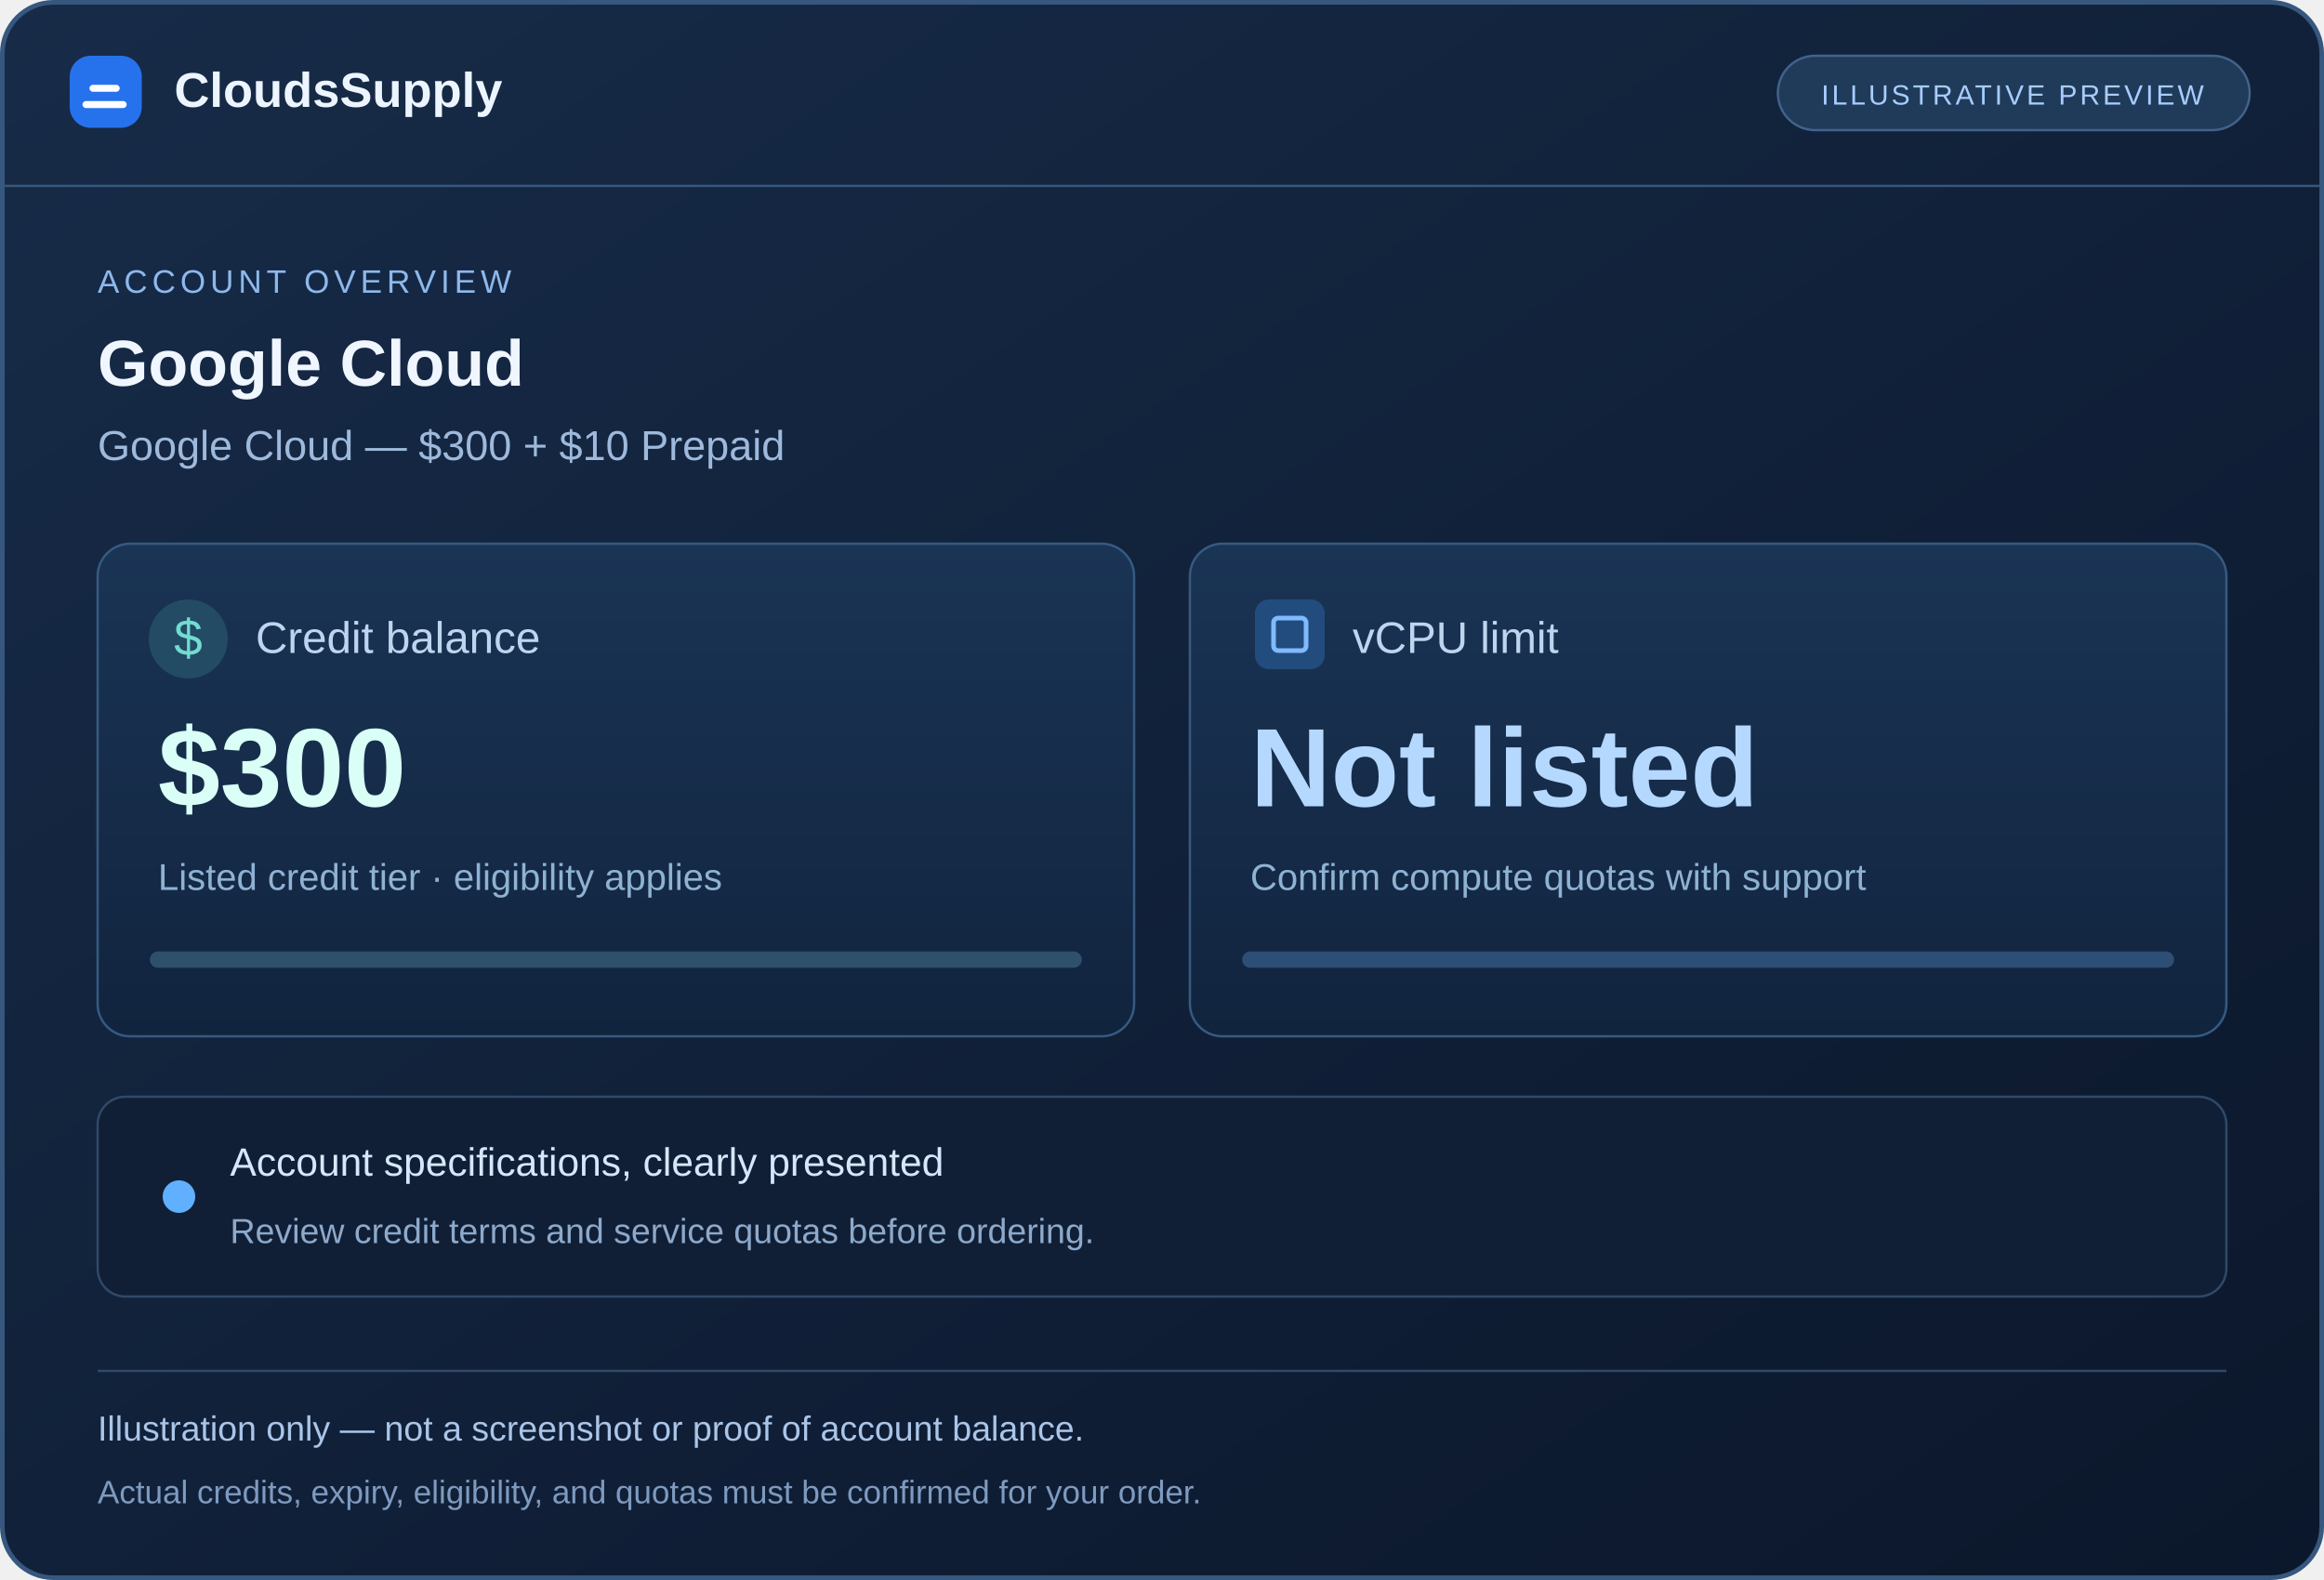
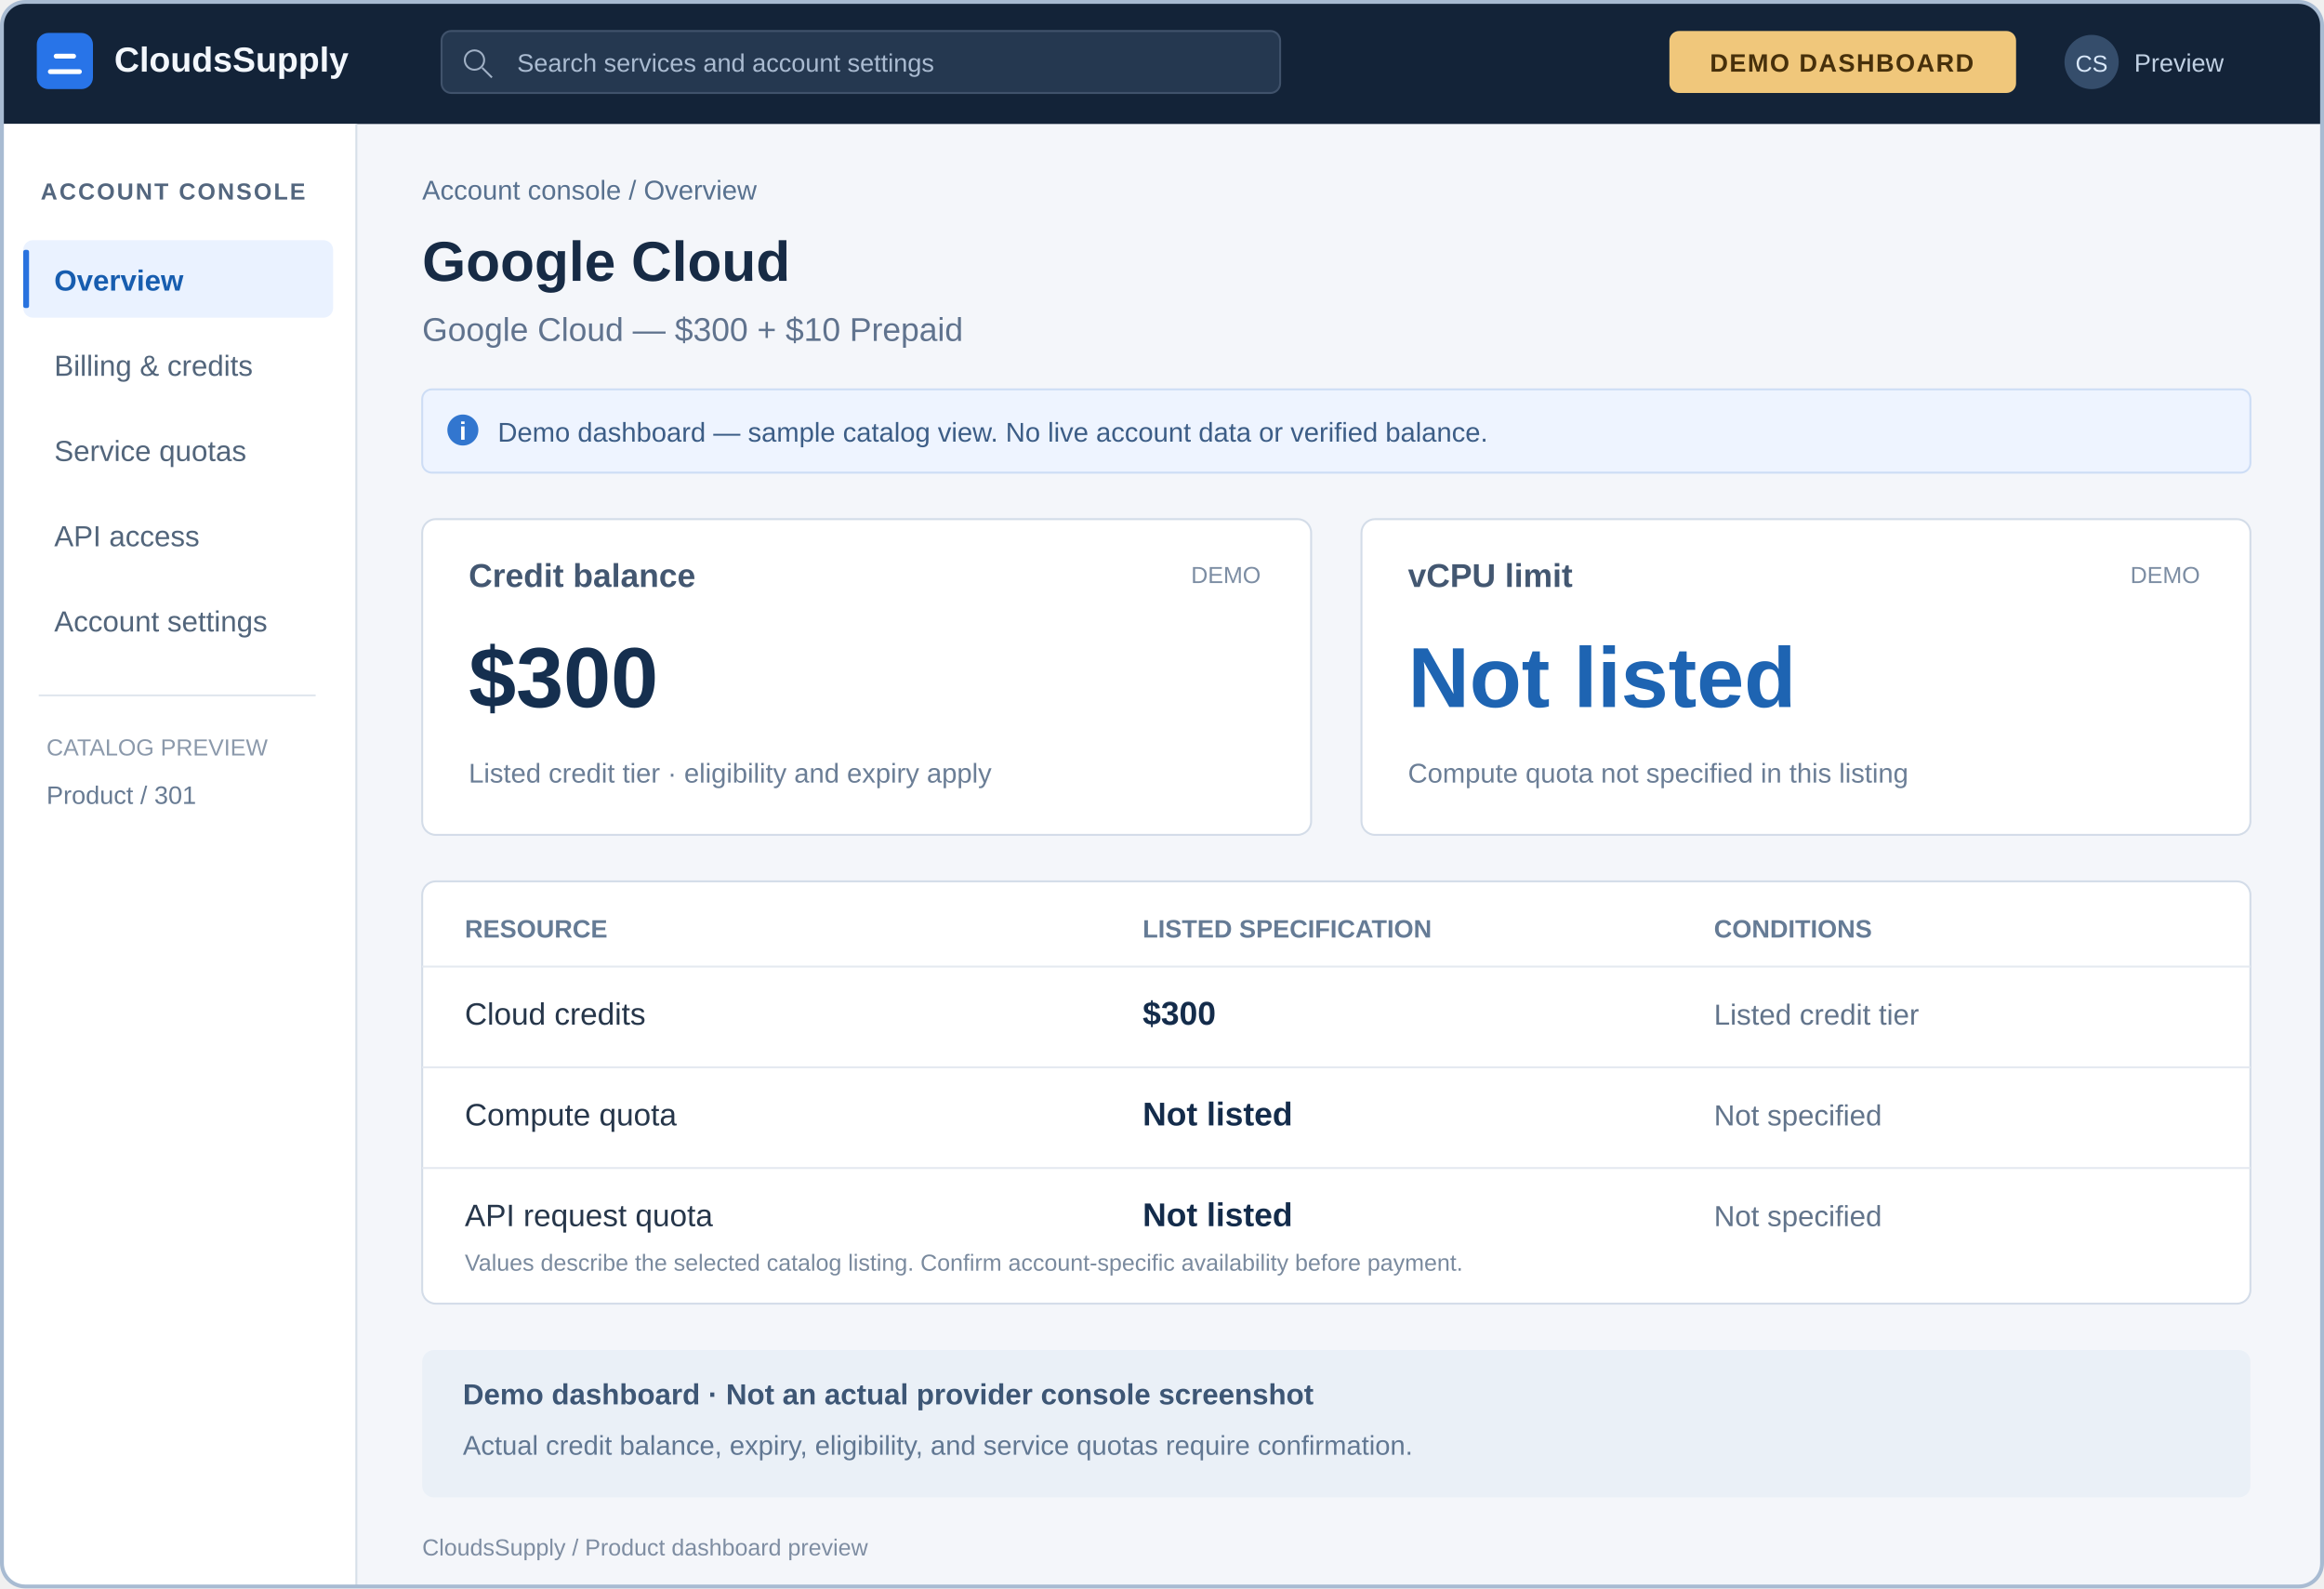
- <svg xmlns="http://www.w3.org/2000/svg" width="1000" height="680" viewBox="0 0 1000 680" role="img" aria-labelledby="title description">
+ <svg xmlns="http://www.w3.org/2000/svg" width="1200" height="820" viewBox="0 0 1200 820" role="img" aria-labelledby="title description">
  <defs>
-     <linearGradient id="bg" x2="1" y2="1">
-       <stop stop-color="#172b48" />
-       <stop offset="1" stop-color="#0b172b" />
-     </linearGradient>
-     <linearGradient id="card" x2="0" y2="1">
-       <stop stop-color="#1a3455" />
-       <stop offset="1" stop-color="#11243e" />
-     </linearGradient>
+     <clipPath id="frame">
+       <rect x="1" y="1" width="1198" height="818" rx="12" />
+     </clipPath>
  </defs>
-   <rect x="1" y="1" width="998" height="678" rx="22" fill="url(#bg)" stroke="#36577e" stroke-width="2" />
-   <path d="M1 80H999" stroke="#36577e" />
-   <rect x="30" y="24" width="31" height="31" rx="9" fill="#2672ed" />
-   <path d="M37 45h16m-13-7h10" stroke="#fff" stroke-width="3" stroke-linecap="round" />
-   <g font-family="Arial,Helvetica,sans-serif">
-     <text x="75" y="46" fill="#ecf5ff" font-size="21" font-weight="700">CloudsSupply</text>
-     <rect x="765" y="24" width="203" height="32" rx="16" fill="#203a59" stroke="#41628b" />
-     <text x="866" y="45" fill="#a7cdff" text-anchor="middle" font-size="12" letter-spacing="1.2">ILLUSTRATIVE PREVIEW</text>
-     <text x="42" y="126" fill="#8db8ec" font-size="14" letter-spacing="2">ACCOUNT OVERVIEW</text>
-     <text x="42" y="166" fill="#f0f6ff" font-size="28" font-weight="700">Google Cloud</text>
-     <text x="42" y="198" fill="#9eb9db" font-size="18">Google Cloud — $300 + $10 Prepaid</text>
-     <rect x="42" y="234" width="446" height="212" rx="14" fill="url(#card)" stroke="#365a81" />
-     <rect x="512" y="234" width="446" height="212" rx="14" fill="url(#card)" stroke="#365a81" />
-     <circle cx="81" cy="275" r="17" fill="#234b64" />
-     <text x="81" y="282" text-anchor="middle" fill="#72dcd1" font-size="22">$</text>
-     <text x="110" y="281" fill="#bfd5ef" font-size="19">Credit balance</text>
-     <text x="68" y="347" fill="#d9fff6" font-size="48" font-weight="700">$300</text>
-     <text x="68" y="383" fill="#8fb2d3" font-size="16">Listed credit tier · eligibility applies</text>
-     <path d="M68 413H462" stroke="#2e506b" stroke-width="7" stroke-linecap="round" />
-     <rect x="540" y="258" width="30" height="30" rx="6" fill="#224c7d" />
-     <rect x="548" y="266" width="14" height="14" rx="2" fill="none" stroke="#80baff" stroke-width="2" />
-     <text x="582" y="281" fill="#bfd5ef" font-size="19">vCPU limit</text>
-     <text x="538" y="347" fill="#b5d8ff" font-size="48" font-weight="700">Not listed</text>
-     <text x="538" y="383" fill="#8fb2d3" font-size="16">Confirm compute quotas with support</text>
-     <path d="M538 413H932" stroke="#2d4e75" stroke-width="7" stroke-linecap="round" />
-     <rect x="42" y="472" width="916" height="86" rx="12" fill="#101f35" stroke="#304968" />
-     <circle cx="77" cy="515" r="7" fill="#61afff" />
-     <text x="99" y="506" fill="#d5e7fc" font-size="17">Account specifications, clearly presented</text>
-     <text x="99" y="535" fill="#8da9cc" font-size="15">Review credit terms and service quotas before ordering.</text>
-     <path d="M42 590H958" stroke="#304968" />
-     <text x="42" y="620" fill="#aac5e8" font-size="15">Illustration only — not a screenshot or proof of account balance.</text>
-     <text x="42" y="647" fill="#7e9abf" font-size="14">Actual credits, expiry, eligibility, and quotas must be confirmed for your order.</text>
+   <g clip-path="url(#frame)" font-family="Arial,Helvetica,sans-serif">
+     <path d="M0 0H1200V820H0Z" fill="#f4f6fa" />
+     <path d="M0 0H1200V64H0Z" fill="#132338" />
+     <rect x="19" y="17" width="29" height="29" rx="6" fill="#2874e8" />
+     <path d="M26 37h15m-12-8h9" stroke="#fff" stroke-width="2.5" stroke-linecap="round" />
+     <text x="59" y="37" fill="#f3f7fd" font-size="18" font-weight="700">CloudsSupply</text>
+     <rect x="228" y="16" width="433" height="32" rx="5" fill="#253850" stroke="#40526b" />
+     <circle cx="245" cy="31" r="5" stroke="#a0b0c5" fill="none" />
+     <path d="m249 35 5 5" stroke="#a0b0c5" />
+     <text x="267" y="37" fill="#aabbd1" font-size="13">Search services and account settings</text>
+     <rect x="862" y="16" width="179" height="32" rx="5" fill="#f0c77b" />
+     <text x="951" y="37" text-anchor="middle" fill="#47300b" font-size="13" font-weight="700" letter-spacing=".7">DEMO DASHBOARD</text>
+     <circle cx="1080" cy="32" r="14" fill="#354d6b" />
+     <text x="1080" y="37" text-anchor="middle" fill="#d9e8fa" font-size="12">CS</text>
+     <text x="1102" y="37" fill="#c0d0e3" font-size="13">Preview</text>
+     <path d="M0 64H184V820H0Z" fill="#fff" />
+     <path d="M184 64V820" stroke="#d6dfe9" />
+     <text x="21" y="103" fill="#53667e" font-size="12" font-weight="700" letter-spacing="1">ACCOUNT CONSOLE</text>
+     <rect x="12" y="124" width="160" height="40" rx="5" fill="#eaf2ff" />
+     <rect x="12" y="129" width="3" height="30" rx="1" fill="#2973df" />
+     <text x="28" y="150" fill="#175daf" font-size="15" font-weight="700">Overview</text>
+     <text x="28" y="194" fill="#52657b" font-size="15">Billing &amp; credits</text>
+     <text x="28" y="238" fill="#52657b" font-size="15">Service quotas</text>
+     <text x="28" y="282" fill="#52657b" font-size="15">API access</text>
+     <text x="28" y="326" fill="#52657b" font-size="15">Account settings</text>
+     <path d="M20 359H163" stroke="#e0e6ee" />
+     <text x="24" y="390" fill="#8b99ab" font-size="12">CATALOG PREVIEW</text>
+     <text x="24" y="415" fill="#687b93" font-size="13">Product / 301</text>
+     <text x="218" y="103" fill="#58718f" font-size="14">Account console / Overview</text>
+     <text x="218" y="145" fill="#172b45" font-size="29" font-weight="700">Google Cloud</text>
+     <text x="218" y="176" fill="#60738e" font-size="17">Google Cloud — $300 + $10 Prepaid</text>
+     <rect x="218" y="201" width="944" height="43" rx="5" fill="#eef4ff" stroke="#cdddf5" />
+     <circle cx="239" cy="222" r="8" fill="#3276cf" />
+     <text x="239" y="227" text-anchor="middle" fill="white" font-size="13" font-weight="700">i</text>
+     <text x="257" y="228" fill="#3c5d86" font-size="14">Demo dashboard — sample catalog view. No live account data or verified balance.</text>
+     <rect x="218" y="268" width="459" height="163" rx="7" fill="#fff" stroke="#d3dce8" />
+     <rect x="703" y="268" width="459" height="163" rx="7" fill="#fff" stroke="#d3dce8" />
+     <text x="242" y="303" fill="#435771" font-size="17" font-weight="600">Credit balance</text>
+     <text x="651" y="301" fill="#7c8da3" text-anchor="end" font-size="12">DEMO</text>
+     <text x="242" y="365" fill="#152f4f" font-size="44" font-weight="700">$300</text>
+     <text x="242" y="404" fill="#6b7e96" font-size="14">Listed credit tier · eligibility and expiry apply</text>
+     <text x="727" y="303" fill="#435771" font-size="17" font-weight="600">vCPU limit</text>
+     <text x="1136" y="301" fill="#7c8da3" text-anchor="end" font-size="12">DEMO</text>
+     <text x="727" y="365" fill="#1e64b2" font-size="44" font-weight="700">Not listed</text>
+     <text x="727" y="404" fill="#6b7e96" font-size="14">Compute quota not specified in this listing</text>
+     <rect x="218" y="455" width="944" height="218" rx="7" fill="#fff" stroke="#d3dce8" />
+     <text x="240" y="484" fill="#657b95" font-size="13" font-weight="700">RESOURCE</text>
+     <text x="590" y="484" fill="#657b95" font-size="13" font-weight="700">LISTED SPECIFICATION</text>
+     <text x="885" y="484" fill="#657b95" font-size="13" font-weight="700">CONDITIONS</text>
+     <path d="M218 499H1162" stroke="#e4e9f0" />
+     <text x="240" y="529" fill="#26364a" font-size="16">Cloud credits</text>
+     <text x="590" y="529" fill="#142c4b" font-size="17" font-weight="600">$300</text>
+     <text x="885" y="529" fill="#62748b" font-size="15">Listed credit tier</text>
+     <path d="M218 551H1162" stroke="#e4e9f0" />
+     <text x="240" y="581" fill="#26364a" font-size="16">Compute quota</text>
+     <text x="590" y="581" fill="#142c4b" font-size="17" font-weight="600">Not listed</text>
+     <text x="885" y="581" fill="#62748b" font-size="15">Not specified</text>
+     <path d="M218 603H1162" stroke="#e4e9f0" />
+     <text x="240" y="633" fill="#26364a" font-size="16">API request quota</text>
+     <text x="590" y="633" fill="#142c4b" font-size="17" font-weight="600">Not listed</text>
+     <text x="885" y="633" fill="#62748b" font-size="15">Not specified</text>
+     <text x="240" y="656" fill="#7a8a9e" font-size="12">Values describe the selected catalog listing. Confirm account-specific availability before payment.</text>
+     <rect x="218" y="697" width="944" height="76" rx="6" fill="#eaf0f7" />
+     <text x="239" y="725" fill="#3d5675" font-size="15" font-weight="700">Demo dashboard · Not an actual provider console screenshot</text>
+     <text x="239" y="751" fill="#617792" font-size="14">Actual credit balance, expiry, eligibility, and service quotas require confirmation.</text>
+     <text x="218" y="803" fill="#7e8da2" font-size="12">CloudsSupply / Product dashboard preview</text>
  </g>
+   <rect x="1" y="1" width="1198" height="818" rx="12" fill="none" stroke="#a8bbd2" stroke-width="2" />
</svg>
